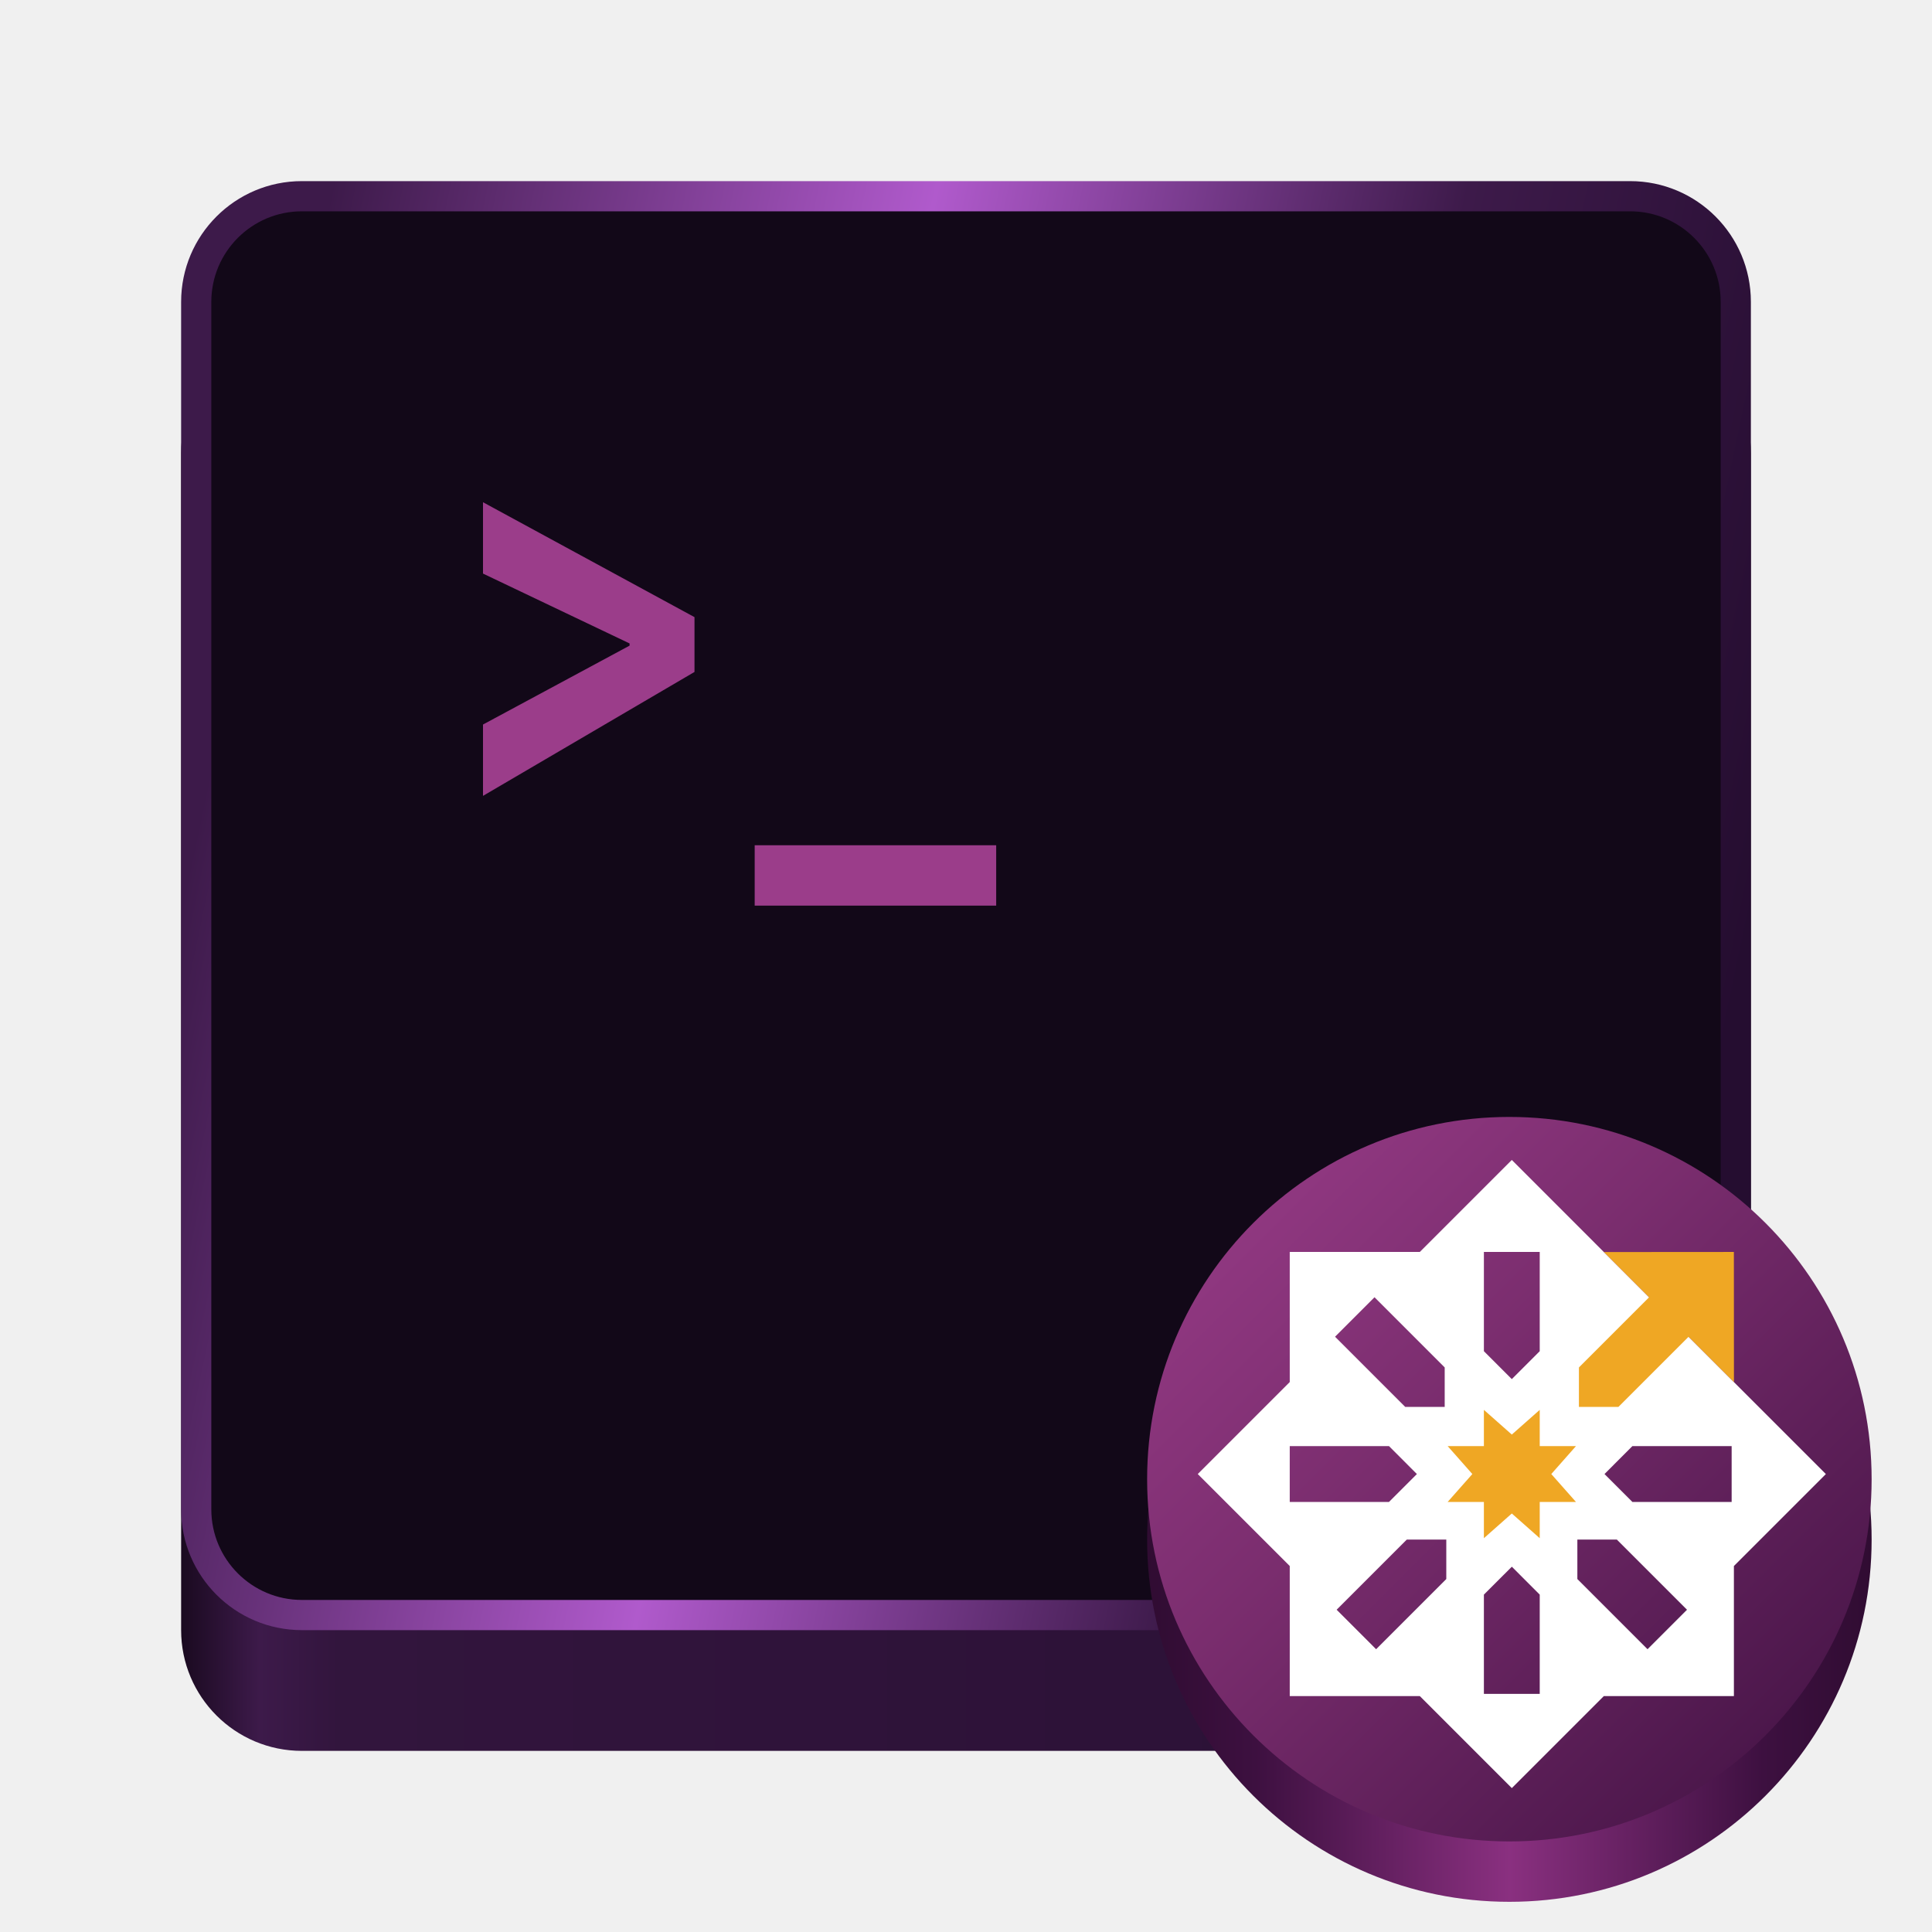
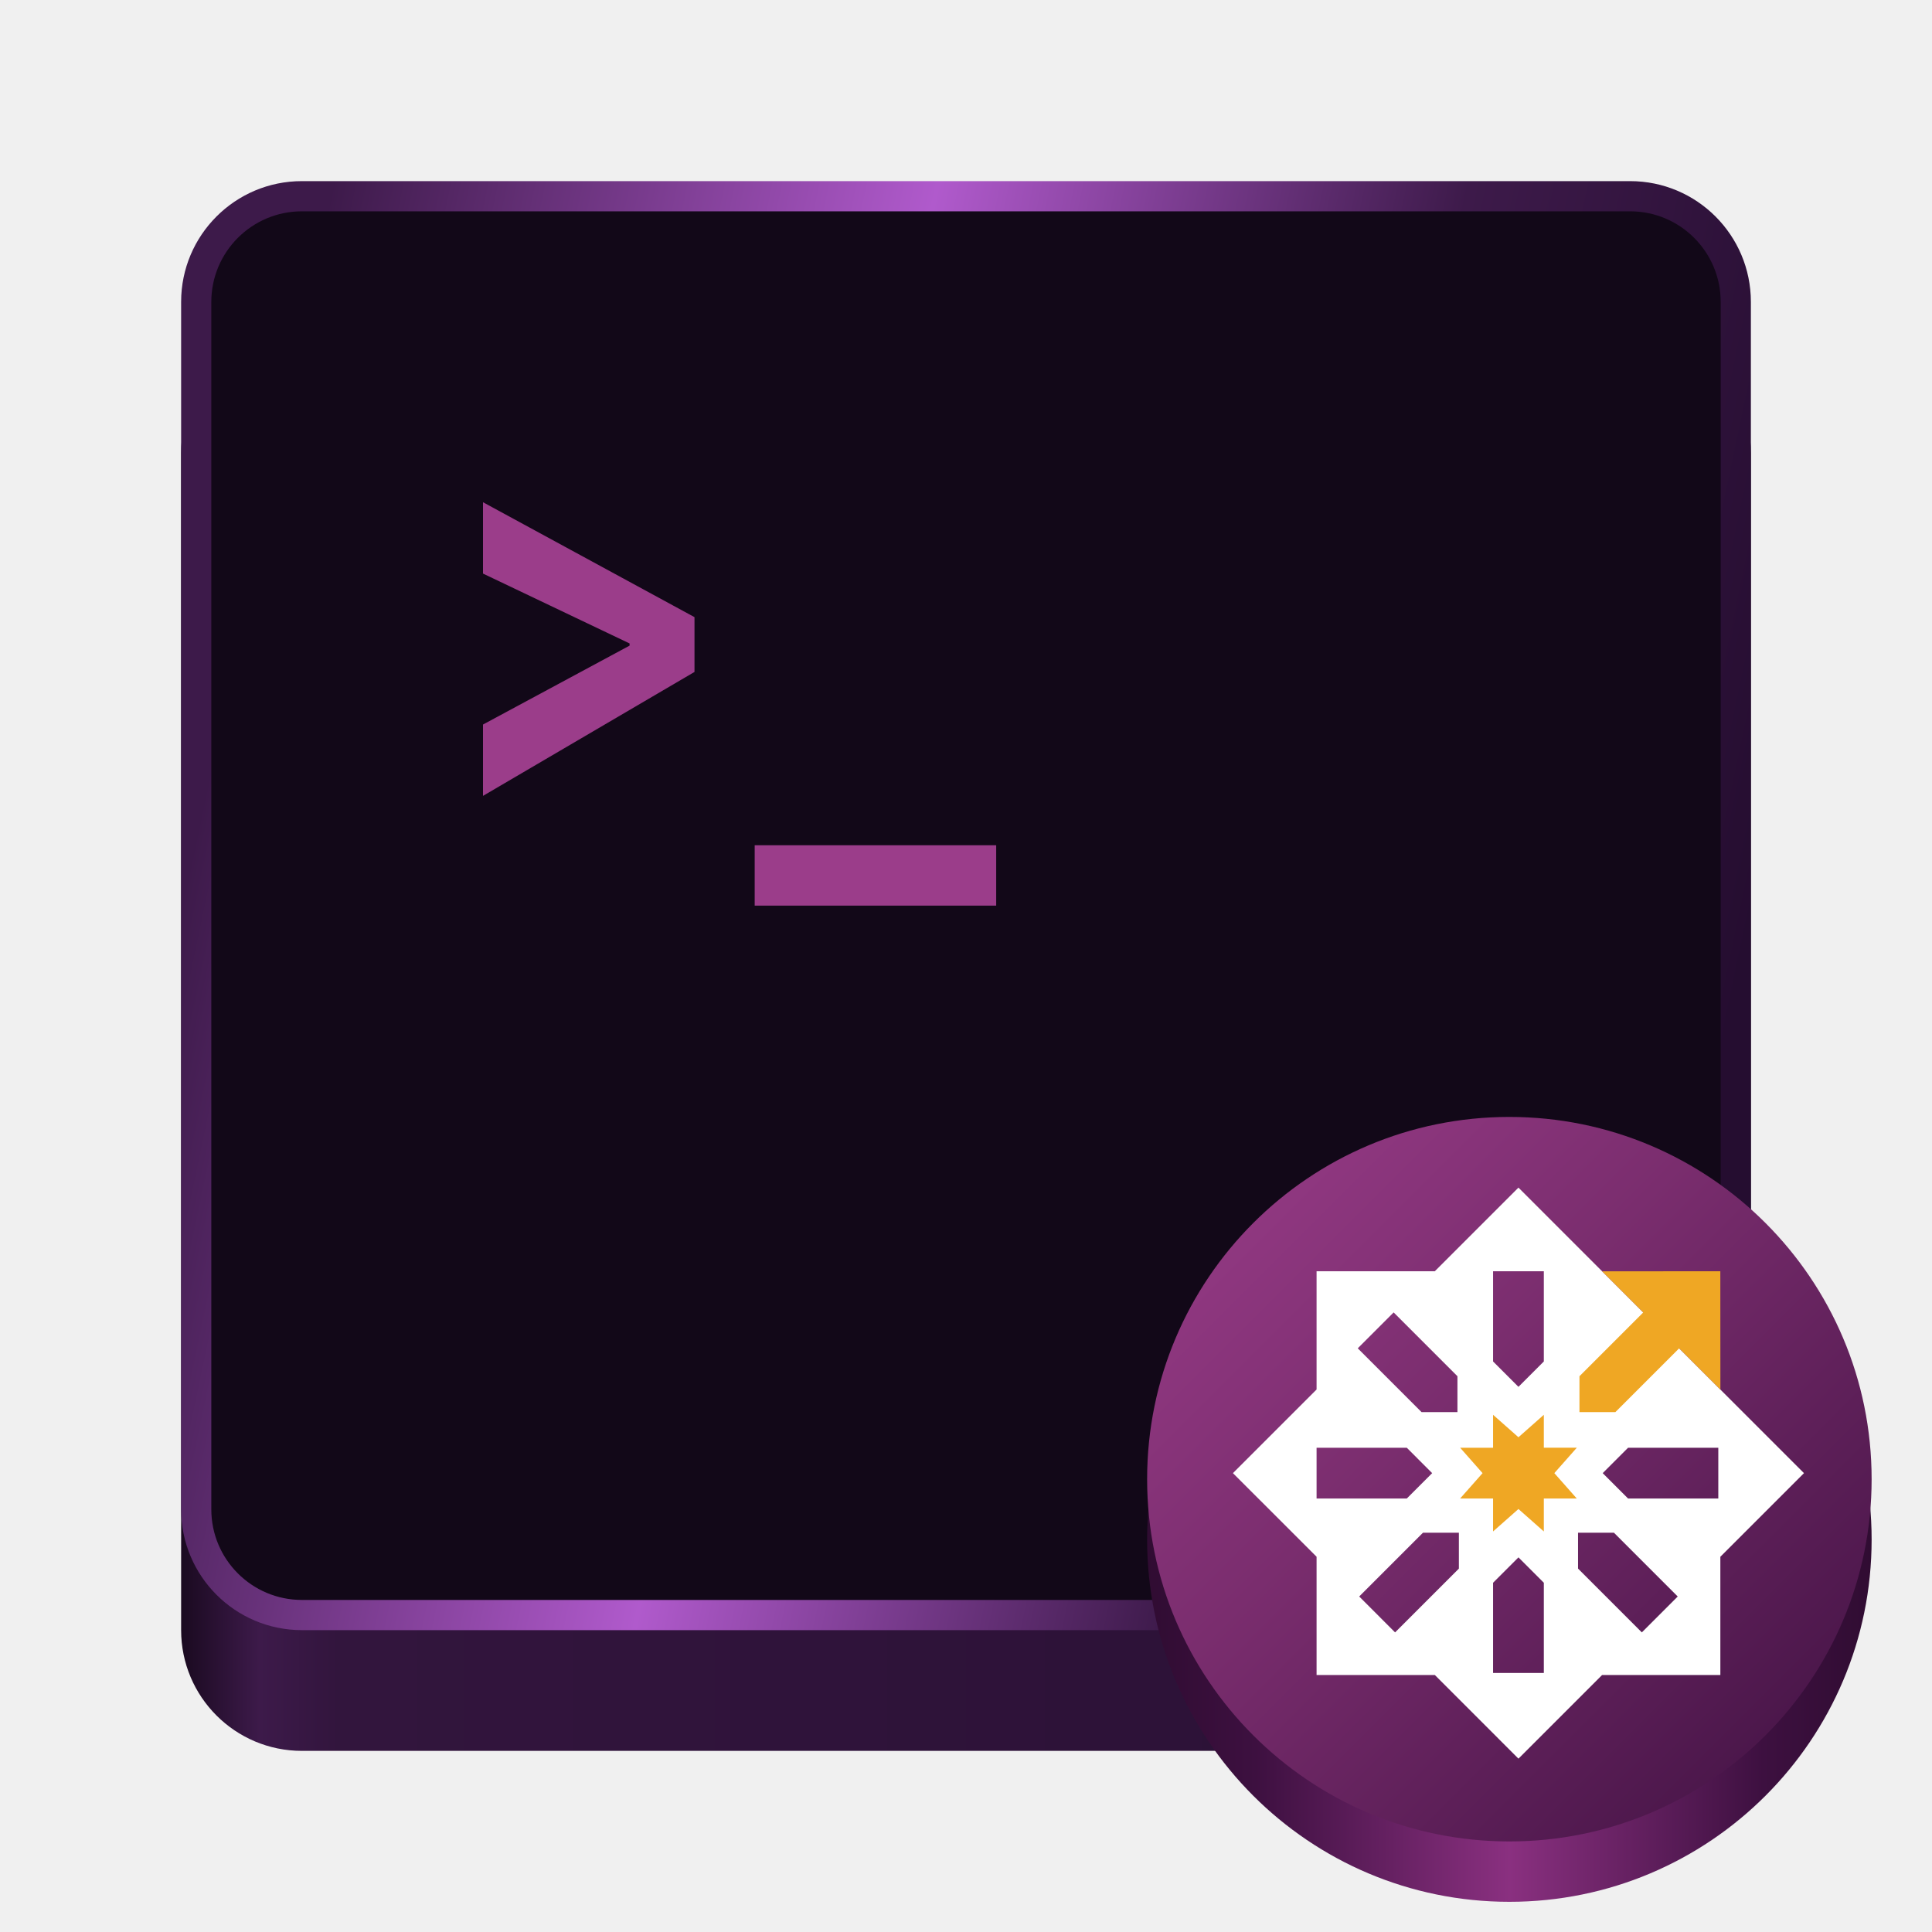
<svg xmlns="http://www.w3.org/2000/svg" height="128px" viewBox="0 0 128 128" width="128px">
  <defs>
    <linearGradient id="a" gradientUnits="userSpaceOnUse" x1="12" x2="116" y1="64" y2="64">
      <stop offset="0" stop-color="#1a0a20" />
      <stop offset="0.05" stop-color="#3d1a4a" />
      <stop offset="0.1" stop-color="#32153d" />
      <stop offset="0.9" stop-color="#2a1035" />
      <stop offset="0.95" stop-color="#3d1a4a" />
      <stop offset="1" stop-color="#1a0a20" />
    </linearGradient>
    <linearGradient id="b" gradientUnits="userSpaceOnUse" x1="12" x2="112.041" y1="60" y2="80.988">
      <stop offset="0" stop-color="#3d1a4a" />
      <stop offset="0.384" stop-color="#b05acc" />
      <stop offset="0.721" stop-color="#3d1a4a" />
      <stop offset="1" stop-color="#250d30" />
    </linearGradient>
    <linearGradient id="cengrad" gradientUnits="userSpaceOnUse" x1="76" y1="74" x2="124" y2="122">
      <stop offset="0" stop-color="#9b3d8a" />
      <stop offset="0.4" stop-color="#7a2d6e" />
      <stop offset="1" stop-color="#3d1040" />
    </linearGradient>
    <linearGradient id="shadowgrad" gradientUnits="userSpaceOnUse" x1="76" y1="102" x2="124" y2="102">
      <stop offset="0" stop-color="#300c32" />
      <stop offset="0.15" stop-color="#3d1040" />
      <stop offset="0.5" stop-color="#8a3080" />
      <stop offset="0.85" stop-color="#3d1040" />
      <stop offset="1" stop-color="#300c32" />
    </linearGradient>
  </defs>
  <path d="m 20 22 h 88 c 4.418 0 8 3.582 8 8 v 78 c 0 4.418 -3.582 8 -8 8 h -88 c -4.418 0 -8 -3.582 -8 -8 v -78 c 0 -4.418 3.582 -8 8 -8 z m 0 0" fill="url(#a)" />
  <path d="m 20 12 h 88 c 4.418 0 8 3.582 8 8 v 80 c 0 4.418 -3.582 8 -8 8 h -88 c -4.418 0 -8 -3.582 -8 -8 v -80 c 0 -4.418 3.582 -8 8 -8 z m 0 0" fill="url(#b)" />
  <path d="m 20 14 h 88 c 3.312 0 6 2.688 6 6 v 80 c 0 3.312 -2.688 6 -6 6 h -88 c -3.312 0 -6 -2.688 -6 -6 v -80 c 0 -3.312 2.688 -6 6 -6 z m 0 0" fill="#120818" />
  <path d="m 46.012 40.887 l -14.012 -7.613 v 4.727 l 9.711 4.629 v 0.145 l -9.711 5.227 v 4.727 l 14.012 -8.211 z m 0 0" fill="#9b3d8a" />
  <path d="m 50 56 v 4 h 16 v -4 z m 0 0" fill="#9b3d8a" />
  <circle cx="100" cy="102" r="24" fill="url(#shadowgrad)" />
  <circle cx="100" cy="98" r="24" fill="url(#cengrad)" />
-   <g transform="translate(72,69.5) scale(0.11)" fill-rule="evenodd" clip-rule="evenodd" stroke-linejoin="round" stroke-miterlimit="2">
+   <g transform="translate(75,72) scale(0.1)" fill-rule="evenodd" clip-rule="evenodd" stroke-linejoin="round" stroke-miterlimit="2">
    <path d="M256.013 66.822l-55.407 55.407h-78.343v78.356l-55.407 55.407 55.407 55.392v78.356h78.357l55.393 55.407 55.407-55.407h78.357v-78.356l55.393-55.392-133.764-133.763-55.393-55.407zm16.815 55.407v59.768l-16.815 16.815-16.815-16.815V122.23h33.63zm-99.504 27.282l42.267 42.28v23.765h-23.779l-42.267-42.267 23.779-23.778zm-51.06 89.652h59.768l16.815 16.829-16.815 16.815h-59.769v-33.644zm206.386 0h59.768v33.644H328.65l-16.815-16.815 16.815-16.83zm-135.88 56.293h23.779v23.778l-42.267 42.267-23.779-23.779 42.267-42.266zm102.722 0h23.778l42.267 42.266-23.779 23.779-42.266-42.267v-23.778zm-39.465 16.343l16.801 16.815v59.768h-33.63v-59.768l16.83-16.815z" fill="#fff" fill-rule="nonzero" />
    <path d="M272.828 217.343l-16.815 14.87-16.815-14.87v21.82h-21.82l14.856 16.829-14.87 16.815h21.834v21.82l16.815-14.87 16.815 14.87v-21.82h21.834l-14.87-16.815 14.87-16.83h-21.834v-21.819zM311.463 122.286l27.239 27.24-42.267 42.266v23.778h23.779l42.267-42.266 27.324 27.324-.043-78.399-78.299.057z" fill="#efa724" fill-rule="nonzero" />
  </g>
</svg>
